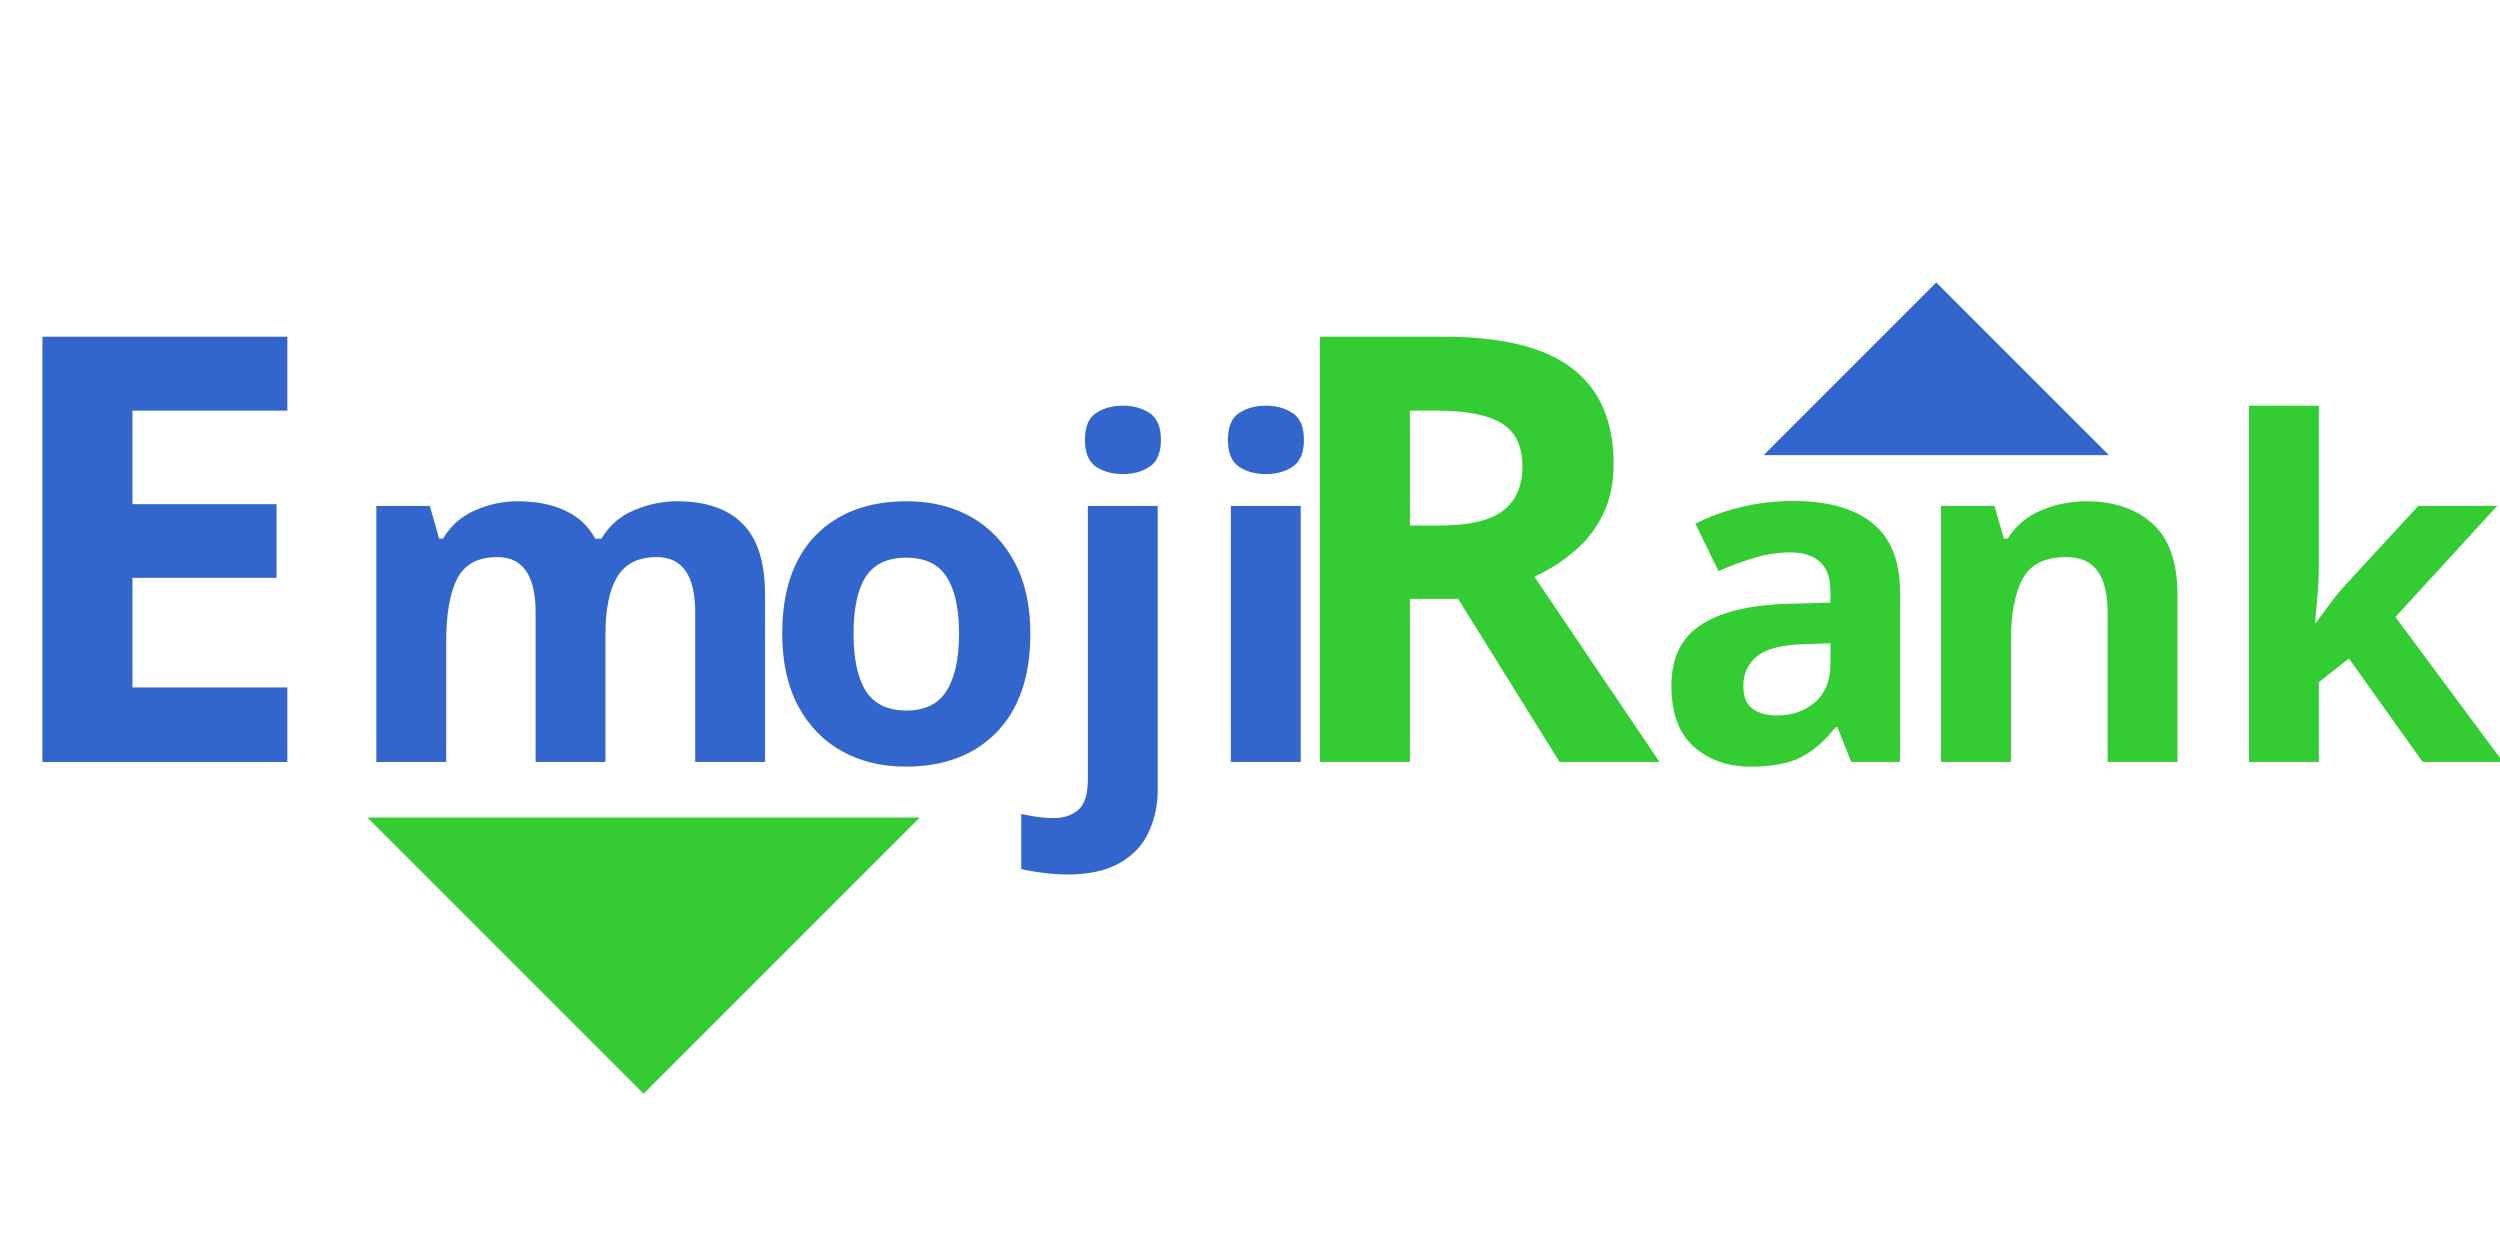
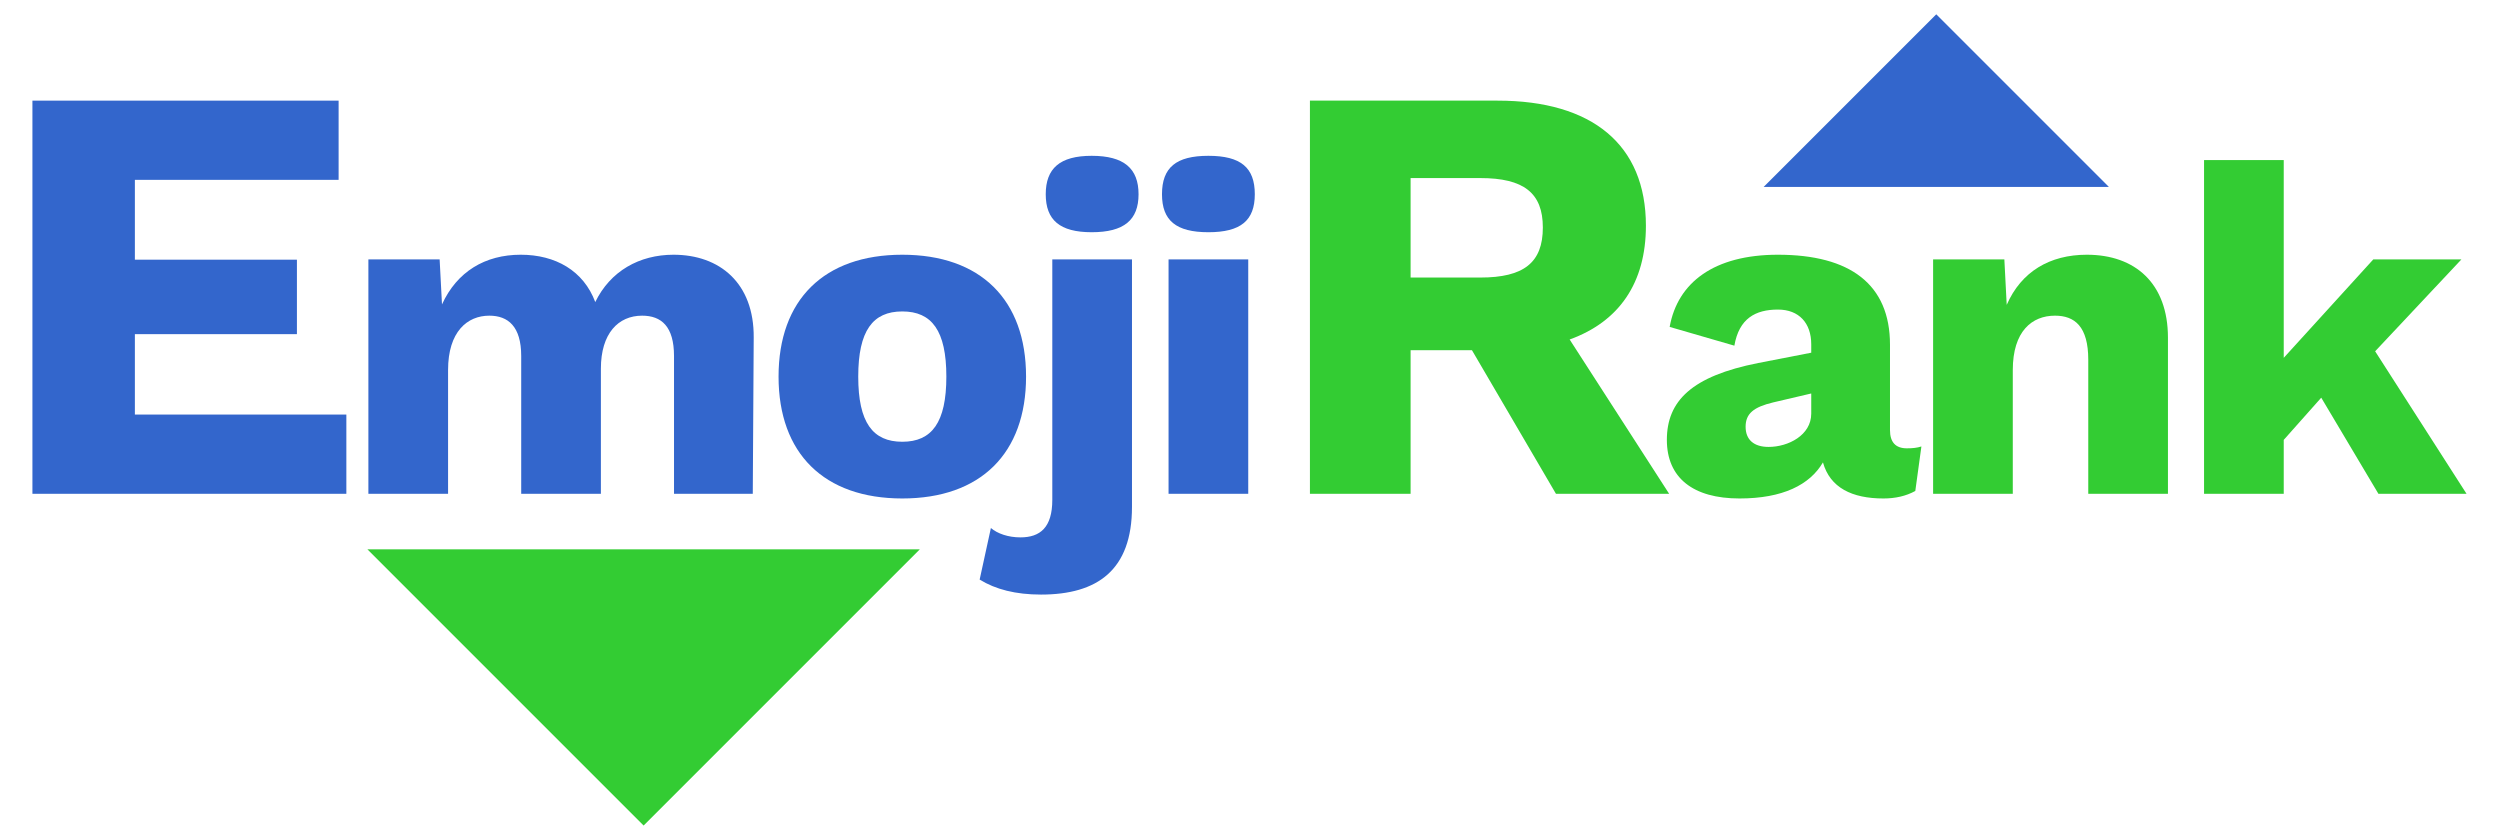
- <svg xmlns="http://www.w3.org/2000/svg" width="100%" height="100%" viewBox="0 0 512 256" version="1.1" xml:space="preserve" style="fill-rule:evenodd;clip-rule:evenodd;stroke-linejoin:round;stroke-miterlimit:1.414;">
-   <g transform="matrix(-0.501754,-0.501754,0.668725,-0.668725,405.612,194.327)">
+ <svg xmlns="http://www.w3.org/2000/svg" width="100%" height="100%" viewBox="0 0 512 172" version="1.1" xml:space="preserve" style="fill-rule:evenodd;clip-rule:evenodd;stroke-linejoin:round;stroke-miterlimit:1.414;">
+   <g transform="matrix(-0.501754,-0.501754,0.668725,-0.668725,405.612,139.399)">
    <path d="M145.026,42.388L145.026,95.258L74.562,95.258L145.026,42.388Z" style="fill:rgb(51,102,204);" />
  </g>
-   <g transform="matrix(0.802806,0.802806,-1.06996,1.06996,117.305,5.64704)">
+   <g transform="matrix(0.802806,0.802806,-1.06996,1.06996,117.305,-49.2803)">
    <path d="M145.026,42.388L145.026,95.258L74.562,95.258L145.026,42.388Z" style="fill:rgb(51,204,51);" />
  </g>
-   <g transform="matrix(3.8308,0,0,3.8308,-131.854,-221.403)">
-     <text x="33.828px" y="98.533px" style="font-family:'WorkSans-Bold', 'Work Sans';font-weight:700;font-size:31.847px;fill:rgb(51,102,204);">E</text>
-     <text x="52.586px" y="98.533px" style="font-family:'WorkSans-Bold', 'Work Sans';font-weight:700;font-size:25.06px;fill:rgb(51,102,204);">m<tspan x="75.115px 89.148px 95.363px " y="98.533px 98.533px 98.533px ">oji</tspan>
-     </text>
+   <g transform="matrix(3.8308,0,0,3.8308,-131.854,-276.331)">
+     <path d="M41.63,94.297L41.63,89.998L50.293,89.998L50.293,86.017L41.63,86.017L41.63,81.749L52.522,81.749L52.522,77.514L36.153,77.514L36.153,98.533L52.936,98.533L52.936,94.297L41.63,94.297Z" style="fill:rgb(51,102,204);fill-rule:nonzero;" />
+     <path d="M70.428,85.752C68.599,85.752 67.045,86.629 66.243,88.283C65.617,86.604 64.113,85.752 62.259,85.752C60.354,85.752 58.851,86.654 58.049,88.408L57.923,86.003L54.114,86.003L54.114,98.533L58.374,98.533L58.374,91.917C58.374,89.862 59.402,89.01 60.58,89.01C61.582,89.01 62.284,89.586 62.284,91.165L62.284,98.533L66.544,98.533L66.544,91.842C66.544,89.962 67.471,89.01 68.749,89.01C69.777,89.01 70.453,89.586 70.453,91.165L70.453,98.533L74.664,98.533L74.714,90.188C74.739,87.256 72.884,85.752 70.428,85.752Z" style="fill:rgb(51,102,204);fill-rule:nonzero;" />
+     <path d="M82.658,85.752C78.473,85.752 76.042,88.158 76.042,92.268C76.042,96.377 78.473,98.783 82.658,98.783C86.843,98.783 89.274,96.377 89.274,92.268C89.274,88.158 86.843,85.752 82.658,85.752ZM82.658,88.784C84.236,88.784 85.013,89.812 85.013,92.268C85.013,94.724 84.236,95.751 82.658,95.751C81.079,95.751 80.302,94.724 80.302,92.268C80.302,89.812 81.079,88.784 82.658,88.784Z" style="fill:rgb(51,102,204);fill-rule:nonzero;" />
+     <path d="M92.782,80.464C91.078,80.464 90.326,81.141 90.326,82.519C90.326,83.898 91.078,84.549 92.782,84.549C94.511,84.549 95.288,83.898 95.288,82.519C95.288,81.141 94.511,80.464 92.782,80.464ZM94.937,86.003L90.677,86.003L90.677,98.858C90.677,100.337 90.025,100.863 88.973,100.863C88.321,100.863 87.745,100.663 87.394,100.362L86.793,103.119C87.645,103.645 88.722,103.921 90.075,103.921C93.083,103.921 94.937,102.617 94.937,99.234L94.937,86.003Z" style="fill:rgb(51,102,204);fill-rule:nonzero;" />
+     <path d="M99.022,84.549C100.751,84.549 101.503,83.923 101.503,82.519C101.503,81.091 100.751,80.464 99.022,80.464C97.293,80.464 96.541,81.091 96.541,82.519C96.541,83.923 97.293,84.549 99.022,84.549ZM101.152,86.003L96.892,86.003L96.892,98.533L101.152,98.533L101.152,86.003Z" style="fill:rgb(51,102,204);fill-rule:nonzero;" />
  </g>
-   <g transform="matrix(3.8308,0,0,3.8308,-129.854,-221.403)">
-     <text x="101.603px" y="98.533px" style="font-family:'WorkSans-Bold', 'Work Sans';font-weight:700;font-size:31.847px;fill:rgb(51,204,51);">R</text>
-     <text x="122.208px" y="98.533px" style="font-family:'WorkSans-Bold', 'Work Sans';font-weight:700;font-size:25.06px;fill:rgb(51,204,51);">a<tspan x="135.715px 150.2px " y="98.533px 98.533px ">nk</tspan>
-     </text>
+   <g transform="matrix(3.8308,0,0,3.8308,-129.854,-276.331)">
+     <path d="M117.081,98.533L123.132,98.533L117.813,90.284C120.457,89.329 121.89,87.259 121.89,84.201C121.89,79.87 119.023,77.514 113.96,77.514L103.928,77.514L103.928,98.533L109.31,98.533L109.31,90.857L112.59,90.857L117.081,98.533ZM109.31,81.654L113.036,81.654C115.361,81.654 116.38,82.45 116.38,84.297C116.38,86.176 115.361,86.972 113.036,86.972L109.31,86.972L109.31,81.654Z" style="fill:rgb(51,204,51);fill-rule:nonzero;" />
+     <path d="M135.841,96.102C135.239,96.102 134.939,95.776 134.939,95.124L134.939,90.564C134.939,87.331 132.809,85.752 128.949,85.752C125.541,85.752 123.586,87.231 123.16,89.611L126.619,90.614C126.869,89.16 127.746,88.684 128.949,88.684C130.077,88.684 130.729,89.411 130.729,90.538L130.729,90.99L127.897,91.541C124.338,92.243 123.01,93.571 123.01,95.651C123.01,97.681 124.413,98.783 126.894,98.783C129.2,98.783 130.653,98.056 131.355,96.854C131.731,98.207 132.909,98.783 134.588,98.783C135.214,98.783 135.791,98.658 136.292,98.382L136.618,96.002C136.392,96.077 136.142,96.102 135.841,96.102ZM128.448,96.027C127.671,96.027 127.22,95.651 127.22,94.949C127.22,94.247 127.646,93.897 128.699,93.646L130.729,93.17L130.729,94.247C130.729,95.4 129.501,96.027 128.448,96.027Z" style="fill:rgb(51,204,51);fill-rule:nonzero;" />
+     <path d="M145.464,85.752C143.484,85.752 141.955,86.654 141.179,88.433L141.053,86.003L137.244,86.003L137.244,98.533L141.504,98.533L141.504,91.917C141.504,89.837 142.532,89.01 143.76,89.01C144.812,89.01 145.539,89.586 145.539,91.365L145.539,98.533L149.799,98.533L149.799,90.188C149.799,87.281 148.045,85.752 145.464,85.752Z" style="fill:rgb(51,204,51);fill-rule:nonzero;" />
+     <path d="M161.051,98.533L165.762,98.533L160.876,90.914L165.487,86.003L160.776,86.003L155.989,91.265L155.989,80.69L151.729,80.69L151.729,98.533L155.989,98.533L155.989,95.651L157.994,93.395L161.051,98.533Z" style="fill:rgb(51,204,51);fill-rule:nonzero;" />
  </g>
</svg>
